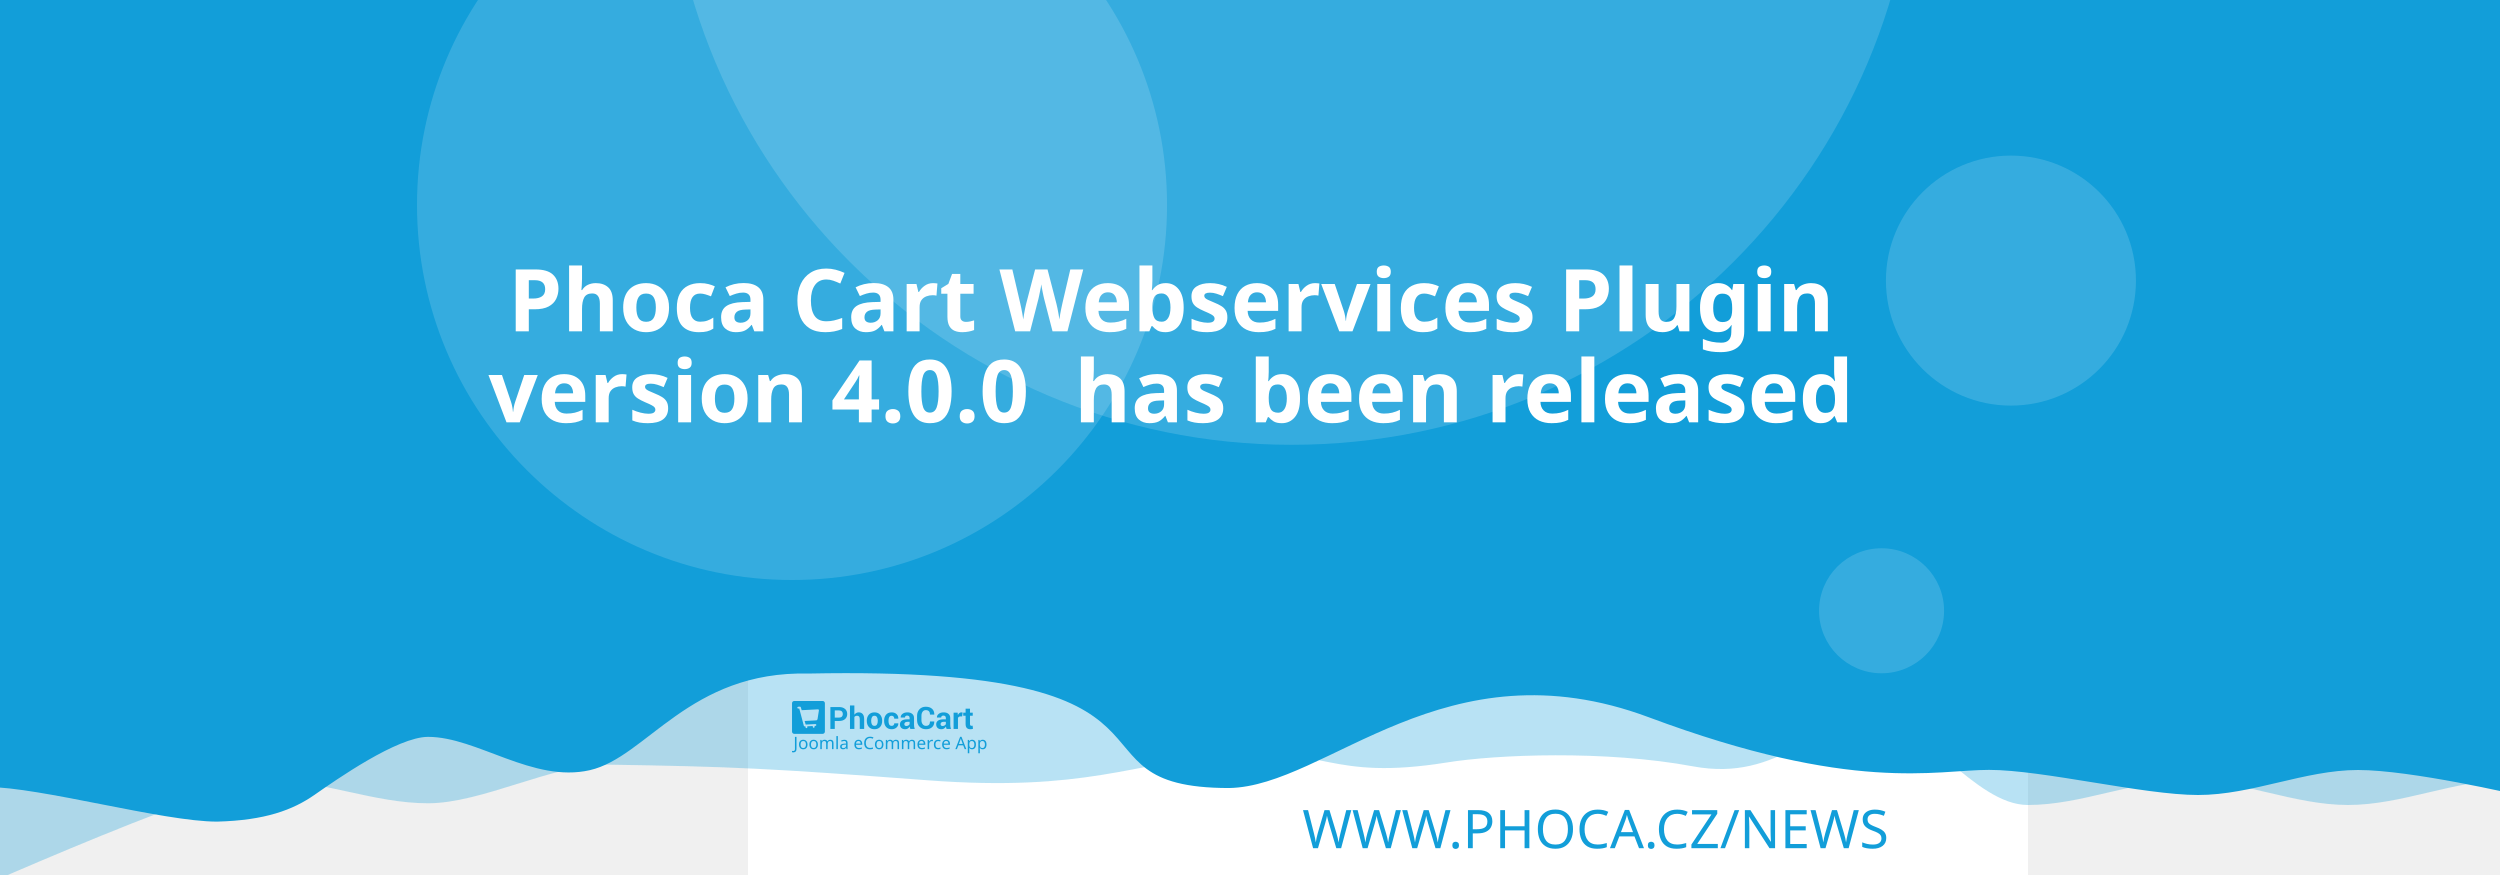
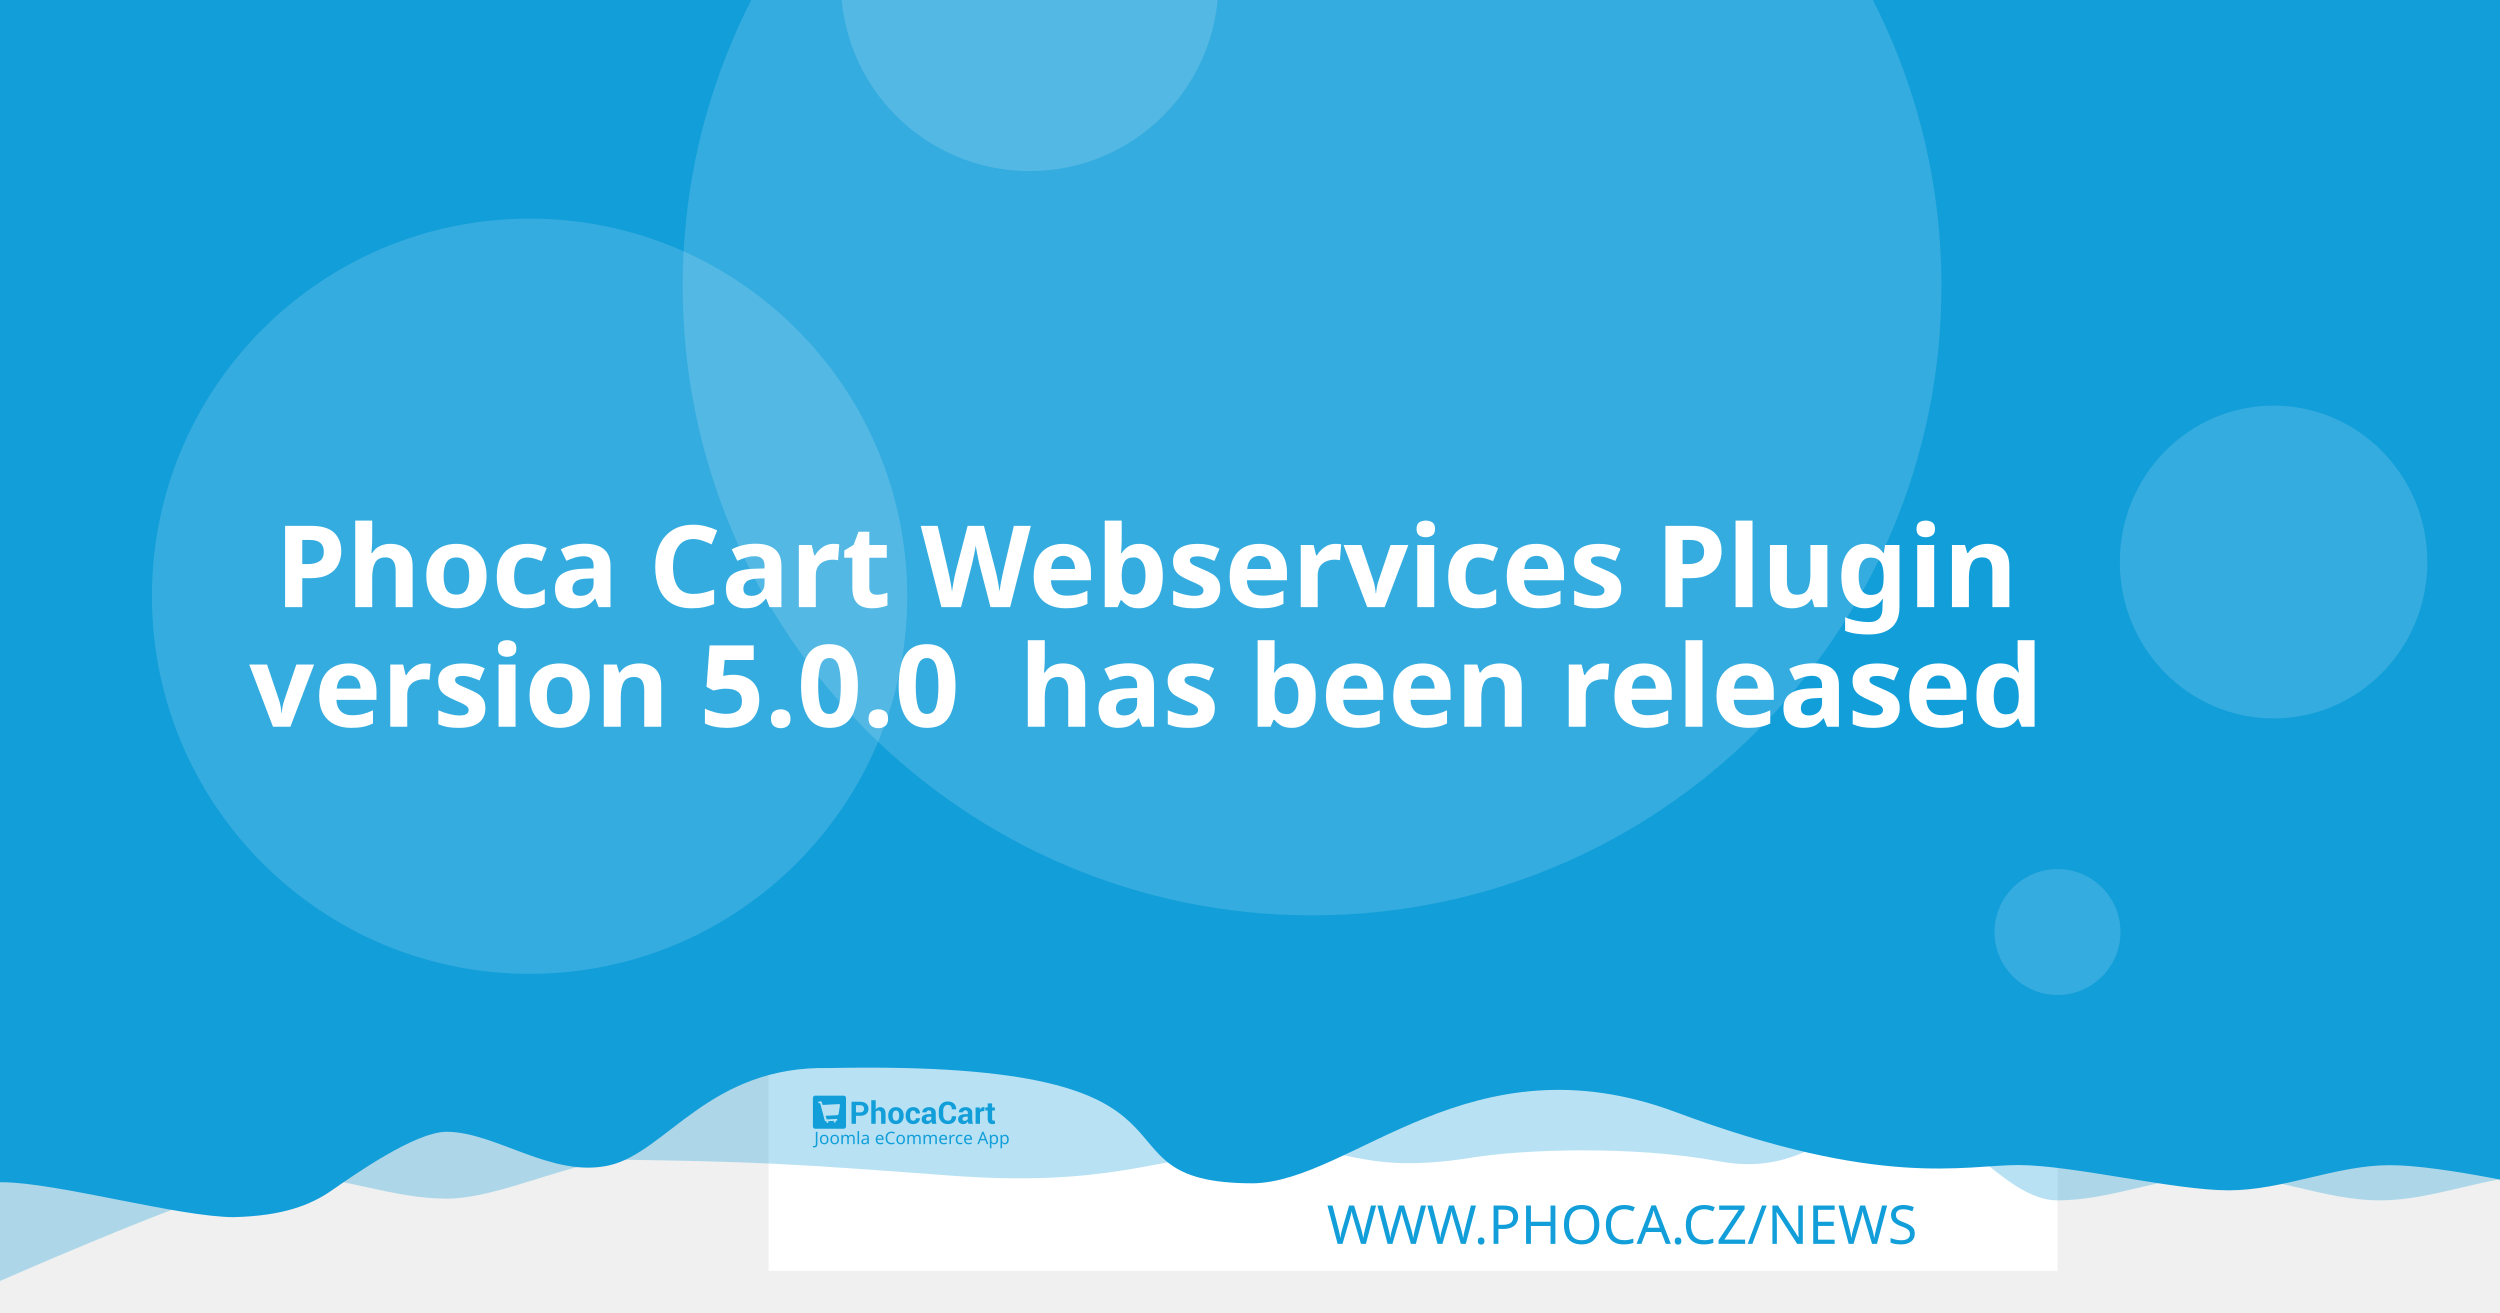
- <svg xmlns="http://www.w3.org/2000/svg" width="1000" height="350" viewBox="0 0 1000 350" version="1.1" id="svg5">
+ <svg xmlns="http://www.w3.org/2000/svg" width="1200" height="630" viewBox="0 0 1200 630" version="1.1" id="svg5">
  <defs id="defs2" />
  <g id="layer1">
-     <path d="m 10.656,-65.038 a 6.384,6.384 0 0 0 -6.384,6.384 v 81.087 a 6.384,6.384 0 0 0 6.384,6.384 h 81.083 a 6.384,6.384 0 0 0 6.384,-6.384 v -81.087 a 6.384,6.384 0 0 0 -6.384,-6.384 z m 16.084,16.188 c 0.591,-0.033 1.134,0.125 1.642,0.482 0.508,0.359 0.842,0.809 1.006,1.355 l 2.415,8.308 46.517,-2.44 c 0.829,-0.043 1.521,0.245 2.074,0.86 0.55,0.606 0.769,1.334 0.636,2.174 l -3.898,24.937 c -0.138,0.736 -0.57,1.497 -1.288,2.273 -0.719,0.787 -1.656,1.211 -2.797,1.272 l -32.861,1.721 3.038,10.253 27.775,-1.455 c 0.726,-0.04 1.351,0.178 1.887,0.648 0.523,0.483 0.803,1.086 0.844,1.812 0.038,0.726 -0.178,1.352 -0.648,1.887 -0.483,0.525 -1.086,0.806 -1.812,0.844 l -2.597,0.137 0.137,2.593 c 0.038,0.729 -0.178,1.356 -0.661,1.879 -0.472,0.535 -1.071,0.819 -1.8,0.856 -0.726,0.038 -1.353,-0.178 -1.879,-0.661 -0.535,-0.472 -0.814,-1.073 -0.852,-1.8 l -0.137,-2.593 -15.573,0.81 0.133,2.597 c 0.038,0.729 -0.176,1.356 -0.648,1.879 -0.483,0.535 -1.086,0.818 -1.812,0.856 -0.726,0.04 -1.352,-0.178 -1.887,-0.661 -0.525,-0.472 -0.806,-1.073 -0.844,-1.8 l -0.137,-2.597 -1.608,0.083 c -0.623,0.033 -1.193,-0.112 -1.721,-0.428 -0.515,-0.317 -0.883,-0.632 -1.11,-0.931 l -0.287,-0.507 -13.05,-49.343 -2.805,0.146 c -0.696,0.038 -1.312,-0.181 -1.858,-0.661 -0.545,-0.472 -0.835,-1.069 -0.873,-1.795 -0.038,-0.729 0.186,-1.353 0.682,-1.879 0.493,-0.535 1.083,-0.818 1.779,-0.856 z" style="fill:#ffffff;stroke-width:1;paint-order:stroke fill markers" id="path400" />
-     <rect style="opacity:1;fill:#ffffff;stroke-width:5;stroke-linejoin:round;paint-order:stroke fill markers" id="rect723" width="512" height="512" x="299.205" y="-162" />
-     <path id="rect4460" style="opacity:0.3;fill:#129ed9;fill-opacity:1;stroke-width:5;stroke-linejoin:round;paint-order:stroke fill markers" d="M 43.205,-158 H 1067.205 v 480 c 0,0 -42.667,-10 -64,-10 -21.333,0 -42.408,10 -64,10 -21.592,0 -42.667,-10 -64,-10 -21.333,0 -42.408,10 -64,10 -21.592,0 -41.887,-34.701 -63.221,-34.701 -21.333,0 -35.645,25.795 -70.761,19.246 -35.116,-6.549 -78.862,-4.741 -98.515,-1.547 -47.289,7.533 -49.247,-6.724 -87.369,-3.311 -38.122,3.413 -56.921,15.193 -120.307,10.429 -63.387,-4.764 -76.988,-5.458 -128.724,-6.272 -21.333,0 -49.51,15.47 -71.103,15.47 -21.592,0 -42.667,-9.314 -64,-9.314 -21.333,0 -142.622,54.974 -142.622,54.974 z" />
-     <path id="rect4460-5" style="fill:#129ed9;fill-opacity:1;stroke-width:5;stroke-linejoin:round;paint-order:stroke fill markers" d="M -16.795,-162 H 1007.205 v 480 c 0,0 -42.667,-10 -64,-10 -21.333,0 -42.408,10 -64,10 -21.592,0 -62.256,-10.048 -83.59,-10.048 -21.333,0 -54.449,9.448 -136.059,-21.03 -81.61,-30.478 -128.583,27.669 -167.971,28.291 -70.795,-0.042 -2.945,-49.095 -168.203,-45.791 -47.74,-1.123 -64.656,33.461 -87.469,38.651 -22.813,5.19 -45.091,-13.328 -64.676,-13.328 -12.358,0 -36.795,17.189 -45.417,23.186 -8.622,5.997 -19.64,10.226 -38.998,10.717 -21.592,0 -70.812,-13.859 -92.145,-13.859 -21.333,0 -11.473,3.211 -11.473,3.211 z" />
-     <circle style="opacity:0.15;fill:#ffffff;fill-opacity:1;stroke-width:5;stroke-linejoin:round;paint-order:stroke fill markers" id="path8376" cx="516.67" cy="-72.081" r="250" />
-     <text xml:space="preserve" style="font-style:normal;font-weight:normal;font-size:21.333px;line-height:1.25;font-family:sans-serif;fill:#129ed9;fill-opacity:1;stroke:none" x="783.247" y="339.277" id="text2910-3-7">
-       <tspan id="tspan2908-6-5" x="783.247" y="339.277" style="font-style:normal;font-variant:normal;font-weight:300;font-stretch:normal;font-size:21.333px;font-family:Montserrat;-inkscape-font-specification:'Montserrat Light';text-align:end;text-anchor:end;fill:#129ed9;fill-opacity:1">WWW.PHOCA.CZ/NEWS</tspan>
+     <path d="m 20.256,108.517 a 7.714,7.714 0 0 0 -7.714,7.714 v 97.981 a 7.714,7.714 0 0 0 7.714,7.714 h 97.976 a 7.714,7.714 0 0 0 7.714,-7.714 v -97.981 a 7.714,7.714 0 0 0 -7.714,-7.714 z m 19.435,19.56 c 0.714,-0.04 1.37,0.151 1.984,0.583 0.613,0.434 1.018,0.978 1.215,1.637 l 2.918,10.039 56.209,-2.948 c 1.002,-0.052 1.838,0.296 2.506,1.04 0.665,0.732 0.929,1.612 0.768,2.626 l -4.71,30.132 c -0.167,0.89 -0.688,1.809 -1.557,2.747 -0.869,0.95 -2.001,1.463 -3.38,1.537 l -39.707,2.079 3.671,12.389 33.562,-1.758 c 0.878,-0.049 1.633,0.215 2.28,0.783 0.632,0.583 0.971,1.312 1.019,2.19 0.046,0.878 -0.215,1.633 -0.783,2.28 -0.583,0.635 -1.312,0.974 -2.19,1.019 l -3.139,0.166 0.166,3.134 c 0.046,0.881 -0.215,1.638 -0.798,2.27 -0.571,0.647 -1.294,0.99 -2.174,1.034 -0.878,0.046 -1.635,-0.215 -2.27,-0.798 -0.647,-0.571 -0.984,-1.297 -1.03,-2.174 l -0.166,-3.134 -18.817,0.979 0.161,3.139 c 0.046,0.881 -0.212,1.638 -0.783,2.27 -0.583,0.647 -1.312,0.988 -2.19,1.034 -0.878,0.049 -1.633,-0.215 -2.28,-0.798 -0.635,-0.571 -0.974,-1.297 -1.019,-2.174 l -0.166,-3.139 -1.943,0.101 c -0.753,0.039 -1.441,-0.135 -2.079,-0.517 -0.623,-0.383 -1.068,-0.764 -1.341,-1.125 l -0.347,-0.613 -15.769,-59.624 -3.39,0.176 c -0.841,0.046 -1.586,-0.219 -2.245,-0.798 -0.659,-0.571 -1.009,-1.292 -1.055,-2.169 -0.046,-0.881 0.225,-1.635 0.824,-2.27 0.595,-0.647 1.308,-0.989 2.149,-1.034 z" style="fill:#ffffff;stroke-width:1.208;paint-order:stroke fill markers" id="path400" />
+     <rect style="opacity:1;fill:#ffffff;stroke-width:6.042;stroke-linejoin:round;paint-order:stroke fill markers" id="rect723" width="618.676" height="618.676" x="368.924" y="-8.647" />
+     <path id="rect4460" style="opacity:0.3;fill:#129ed9;fill-opacity:1;stroke-width:6.042;stroke-linejoin:round;paint-order:stroke fill markers" d="M 59.586,-3.814 H 1296.938 v 580.009 c 0,0 -51.556,-12.084 -77.334,-12.084 -25.778,0 -51.244,12.084 -77.335,12.084 -26.091,0 -51.556,-12.084 -77.334,-12.084 -25.778,0 -51.244,12.084 -77.335,12.084 -26.091,0 -50.615,-41.931 -76.393,-41.931 -25.778,0 -43.072,31.169 -85.504,23.256 -42.433,-7.913 -95.293,-5.729 -119.04,-1.869 -57.142,9.103 -59.508,-8.125 -105.573,-4.001 -46.065,4.124 -68.78,18.359 -145.373,12.602 -76.593,-5.757 -93.029,-6.595 -155.544,-7.578 -25.778,0 -59.826,18.693 -85.917,18.693 -26.091,0 -51.556,-11.254 -77.334,-11.254 -25.778,0 -172.338,66.428 -172.338,66.428 z" />
+     <path id="rect4460-5" style="fill:#129ed9;fill-opacity:1;stroke-width:6.042;stroke-linejoin:round;paint-order:stroke fill markers" d="M -12.915,-8.647 H 1224.437 v 580.009 c 0,0 -51.556,-12.084 -77.334,-12.084 -25.778,0 -51.243,12.084 -77.334,12.084 -26.091,0 -75.228,-12.142 -101.006,-12.142 -25.778,0 -65.794,11.416 -164.408,-25.412 -98.613,-36.828 -155.373,33.433 -202.968,34.185 -85.545,-0.05 -3.558,-59.324 -203.248,-55.331 -57.687,-1.357 -78.127,40.433 -105.693,46.704 -27.566,6.271 -54.486,-16.105 -78.151,-16.105 -14.933,0 -44.462,20.77 -54.88,28.017 -10.418,7.247 -23.732,12.357 -47.124,12.95 -26.091,0 -85.565,-16.747 -111.343,-16.747 -25.778,0 -13.863,3.88 -13.863,3.88 z" />
+     <circle style="opacity:0.15;fill:#ffffff;fill-opacity:1;stroke-width:6.042;stroke-linejoin:round;paint-order:stroke fill markers" id="path8376" cx="629.794" cy="137.279" r="302.088" />
+     <text xml:space="preserve" style="font-style:normal;font-weight:normal;font-size:25.778px;line-height:1.25;font-family:sans-serif;fill:#129ed9;fill-opacity:1;stroke:none;stroke-width:1.208" x="953.817" y="597.071" id="text2910-3-7">
+       <tspan id="tspan2908-6-5" x="953.817" y="597.071" style="font-style:normal;font-variant:normal;font-weight:300;font-stretch:normal;font-size:25.778px;font-family:Montserrat;-inkscape-font-specification:'Montserrat Light';text-align:end;text-anchor:end;fill:#129ed9;fill-opacity:1;stroke-width:1.208">WWW.PHOCA.CZ/NEWS</tspan>
    </text>
-     <text xml:space="preserve" style="font-style:normal;font-variant:normal;font-weight:600;font-stretch:normal;font-size:34.667px;line-height:1.05;font-family:Rubik;-inkscape-font-specification:'Rubik Semi-Bold';fill:#ffffff;fill-opacity:1;stroke:none" x="500" y="96.133" id="text11252">
-       <tspan x="500" y="96.133" id="tspan403" style="text-align:center;text-anchor:middle" />
-       <tspan x="500" y="132.533" style="font-size:34.667px;text-align:center;text-anchor:middle" id="tspan444">Phoca Cart Webservices Plugin</tspan>
-       <tspan x="500" y="168.933" id="tspan2906" style="font-size:34.667px;text-align:center;text-anchor:middle">version 4.0.0
+     <text xml:space="preserve" style="font-style:normal;font-variant:normal;font-weight:600;font-stretch:normal;font-size:54.666px;line-height:1.05;font-family:Rubik;-inkscape-font-specification:'Rubik Semi-Bold';fill:#ffffff;fill-opacity:1;stroke:none;stroke-width:1.577" x="600" y="234.034" id="text11252">
+       <tspan x="600" y="234.034" id="tspan403" style="text-align:center;text-anchor:middle;stroke-width:1.577" />
+       <tspan x="600" y="291.433" style="font-size:54.666px;text-align:center;text-anchor:middle;stroke-width:1.577" id="tspan444">Phoca Cart Webservices Plugin</tspan>
+       <tspan x="600" y="348.833" id="tspan2906" style="font-size:54.666px;text-align:center;text-anchor:middle;stroke-width:1.577">version 5.0.0
 has been released</tspan>
-       <tspan x="500" y="205.333" id="tspan1994" style="font-size:34.667px" />
+       <tspan x="600" y="406.232" id="tspan1994" style="font-size:54.666px;stroke-width:1.577" />
    </text>
-     <circle style="opacity:0.15;fill:#ffffff;fill-opacity:1;stroke-width:5;stroke-linejoin:round;paint-order:stroke fill markers" id="path8376-9" cx="316.809" cy="82" r="150" />
-     <circle style="opacity:0.15;fill:#ffffff;fill-opacity:1;stroke-width:5;stroke-linejoin:round;paint-order:stroke fill markers" id="path8376-6" cx="402.909" cy="-161.883" r="75" />
-     <circle style="opacity:0.15;fill:#ffffff;fill-opacity:1;stroke-width:5;stroke-linejoin:round;paint-order:stroke fill markers" id="path8376-6-2" cx="804.374" cy="112.238" r="50" />
-     <g id="g8950" transform="matrix(0.298069,0,0,0.298069,406.5401,173.2596)" style="fill:#129ed9;fill-opacity:1;stroke-width:3.355">
+     <circle style="opacity:0.15;fill:#ffffff;fill-opacity:1;stroke-width:6.042;stroke-linejoin:round;paint-order:stroke fill markers" id="path8376-9" cx="254.196" cy="286.191" r="181.253" />
+     <circle style="opacity:0.15;fill:#ffffff;fill-opacity:1;stroke-width:6.042;stroke-linejoin:round;paint-order:stroke fill markers" id="path8376-6" cx="494.235" cy="-8.506" r="90.626" />
+     <ellipse style="opacity:0.15;fill:#ffffff;fill-opacity:1;stroke-width:7.442;stroke-linejoin:round;paint-order:stroke fill markers" id="path8376-6-2" cx="1091.315" cy="269.776" rx="73.793" ry="75.059" />
+     <g id="g8950" transform="matrix(0.360172,0,0,0.360172,498.6223,396.4642)" style="fill:#129ed9;fill-opacity:1;stroke-width:3.355">
      <g id="g895" transform="translate(-301.0409,359.4151)" style="fill:#129ed9;fill-opacity:1;stroke-width:3.355">
        <g transform="matrix(1.3333,0,0,-1.3333,-75.59,850.15)" fill="#ffffff" image-rendering="optimizeQuality" id="g280" style="clip-rule:evenodd;fill:#129ed9;fill-opacity:1;stroke-width:8.934;shape-rendering:geometricPrecision">
          <path d="m 99.728,617.49 v -7.994 h -4.423 v 22.031 h 8.784 c 2.532,0 4.527,-0.646 5.979,-1.937 1.452,-1.291 2.181,-2.99 2.181,-5.097 0,-2.107 -0.729,-3.801 -2.181,-5.082 -1.452,-1.281 -3.446,-1.921 -5.979,-1.921 z m 0,3.408 h 4.361 c 1.23,0 2.165,0.336 2.801,1.002 0.635,0.671 0.951,1.523 0.951,2.561 0,1.059 -0.315,1.932 -0.946,2.623 -0.63,0.687 -1.566,1.033 -2.806,1.033 H 99.728 Z" id="path262" style="fill:#129ed9;fill-opacity:1;stroke-width:3.355" />
          <path d="m 119.45,623.79 c 0.517,0.749 1.147,1.327 1.891,1.746 0.749,0.418 1.576,0.63 2.485,0.63 1.705,0 3.043,-0.568 4.02,-1.704 0.971,-1.131 1.457,-2.887 1.457,-5.252 v -9.714 h -4.418 v 9.76 c 0,1.276 -0.227,2.174 -0.677,2.706 -0.445,0.532 -1.116,0.795 -2.005,0.795 -0.605,0 -1.137,-0.108 -1.602,-0.325 -0.465,-0.217 -0.847,-0.522 -1.152,-0.919 v -12.017 h -4.418 v 23.611 h 4.418 z" id="path264" style="fill:#129ed9;fill-opacity:1;stroke-width:3.355" />
          <path d="m 131.96,617.83 c 0,2.438 0.682,4.436 2.046,5.996 1.359,1.554 3.25,2.334 5.663,2.334 2.418,0 4.315,-0.774 5.689,-2.329 1.375,-1.549 2.062,-3.553 2.062,-6.001 v -0.32 c 0,-2.458 -0.687,-4.462 -2.051,-6.011 -1.369,-1.544 -3.261,-2.319 -5.674,-2.319 -2.418,0 -4.315,0.775 -5.684,2.319 -1.364,1.549 -2.051,3.553 -2.051,6.011 z m 4.408,-0.31 c 0,-1.487 0.264,-2.68 0.785,-3.584 0.527,-0.899 1.375,-1.348 2.542,-1.348 1.142,0 1.979,0.454 2.506,1.358 0.532,0.904 0.796,2.097 0.796,3.574 v 0.315 c 0,1.446 -0.269,2.629 -0.801,3.542 -0.537,0.914 -1.38,1.374 -2.527,1.374 -1.142,0 -1.979,-0.46 -2.506,-1.379 -0.532,-0.919 -0.796,-2.102 -0.796,-3.537 z" id="path266" style="fill:#129ed9;fill-opacity:1;stroke-width:3.355" />
          <path d="m 157.01,612.59 c 0.79,0 1.421,0.227 1.891,0.682 0.475,0.454 0.713,1.064 0.713,1.828 h 4.015 l 0.041,-0.093 c 0.041,-1.653 -0.579,-3.037 -1.871,-4.152 -1.287,-1.116 -2.883,-1.673 -4.79,-1.673 -2.439,0 -4.325,0.769 -5.648,2.314 -1.318,1.544 -1.979,3.522 -1.979,5.944 v 0.449 c 0,2.412 0.656,4.395 1.974,5.944 1.317,1.554 3.198,2.329 5.638,2.329 2.02,0 3.648,-0.573 4.883,-1.725 1.235,-1.151 1.835,-2.664 1.793,-4.539 l -0.031,-0.088 h -4.026 c 0,0.842 -0.233,1.544 -0.698,2.107 -0.46,0.558 -1.101,0.837 -1.922,0.837 -1.168,0 -1.995,-0.454 -2.475,-1.358 -0.476,-0.904 -0.718,-2.071 -0.718,-3.496 v -0.454 c 0,-1.456 0.243,-2.628 0.718,-3.522 0.48,-0.888 1.312,-1.332 2.491,-1.332" id="path268" style="fill:#129ed9;fill-opacity:1;stroke-width:3.355" />
          <path d="m 175.8,609.49 c -0.165,0.372 -0.305,0.764 -0.419,1.183 -0.119,0.413 -0.202,0.837 -0.248,1.27 -0.455,-0.8 -1.054,-1.456 -1.798,-1.978 -0.739,-0.521 -1.628,-0.785 -2.656,-0.785 -1.715,0 -3.038,0.439 -3.963,1.322 -0.93,0.883 -1.395,2.086 -1.395,3.604 0,1.606 0.62,2.845 1.855,3.729 1.235,0.883 3.038,1.322 5.41,1.322 h 2.47 v 1.301 c 0,0.785 -0.207,1.394 -0.62,1.828 -0.413,0.434 -1.023,0.651 -1.834,0.651 -0.713,0 -1.266,-0.175 -1.653,-0.522 -0.393,-0.346 -0.584,-0.826 -0.584,-1.446 l -4.268,0.016 -0.016,0.093 c -0.072,1.379 0.527,2.572 1.798,3.579 1.271,1.002 2.946,1.503 5.013,1.503 1.958,0 3.545,-0.496 4.769,-1.492 1.22,-0.992 1.829,-2.406 1.829,-4.24 v -6.76 c 0,-0.769 0.062,-1.492 0.176,-2.164 0.119,-0.676 0.299,-1.348 0.553,-2.014 z m -4.046,2.943 c 0.78,0 1.468,0.191 2.077,0.574 0.605,0.382 1.013,0.826 1.225,1.332 v 2.308 h -2.47 c -0.935,0 -1.648,-0.232 -2.134,-0.702 -0.481,-0.47 -0.724,-1.033 -0.724,-1.699 0,-0.542 0.181,-0.981 0.542,-1.312 0.367,-0.336 0.858,-0.501 1.483,-0.501" id="path270" style="fill:#129ed9;fill-opacity:1;stroke-width:3.355" />
          <path d="m 199.84,617.01 0.031,-0.088 c 0.041,-2.37 -0.682,-4.25 -2.17,-5.645 -1.488,-1.394 -3.555,-2.091 -6.201,-2.091 -2.656,0 -4.811,0.852 -6.464,2.556 -1.653,1.704 -2.486,3.894 -2.486,6.579 v 4.369 c 0,2.67 0.812,4.86 2.424,6.574 1.617,1.715 3.715,2.572 6.299,2.572 2.723,0 4.852,-0.697 6.386,-2.097 1.535,-1.399 2.284,-3.305 2.243,-5.717 l -0.031,-0.088 h -4.299 c 0,1.451 -0.346,2.561 -1.044,3.336 -0.698,0.769 -1.783,1.157 -3.255,1.157 -1.323,0 -2.372,-0.537 -3.147,-1.606 -0.78,-1.074 -1.168,-2.438 -1.168,-4.1 v -4.39 c 0,-1.683 0.408,-3.057 1.225,-4.131 0.822,-1.069 1.922,-1.606 3.317,-1.606 1.38,0 2.403,0.372 3.064,1.11 0.661,0.744 0.992,1.844 0.992,3.305 z" id="path272" style="fill:#129ed9;fill-opacity:1;stroke-width:3.355" />
          <path d="m 212.27,609.49 c -0.165,0.372 -0.305,0.764 -0.419,1.183 -0.119,0.413 -0.202,0.837 -0.248,1.27 -0.455,-0.8 -1.054,-1.456 -1.798,-1.978 -0.739,-0.521 -1.628,-0.785 -2.656,-0.785 -1.716,0 -3.038,0.439 -3.963,1.322 -0.93,0.883 -1.395,2.086 -1.395,3.604 0,1.606 0.62,2.845 1.855,3.729 1.235,0.883 3.039,1.322 5.41,1.322 h 2.47 v 1.301 c 0,0.785 -0.207,1.394 -0.62,1.828 -0.413,0.434 -1.023,0.651 -1.834,0.651 -0.713,0 -1.266,-0.175 -1.654,-0.522 -0.393,-0.346 -0.584,-0.826 -0.584,-1.446 l -4.268,0.016 -0.016,0.093 c -0.072,1.379 0.527,2.572 1.798,3.579 1.271,1.002 2.945,1.503 5.013,1.503 1.958,0 3.545,-0.496 4.769,-1.492 1.22,-0.992 1.829,-2.406 1.829,-4.24 v -6.76 c 0,-0.769 0.062,-1.492 0.176,-2.164 0.119,-0.676 0.3,-1.348 0.553,-2.014 z m -4.046,2.943 c 0.78,0 1.468,0.191 2.077,0.574 0.605,0.382 1.013,0.826 1.224,1.332 v 2.308 h -2.47 c -0.935,0 -1.649,-0.232 -2.134,-0.702 -0.481,-0.47 -0.723,-1.033 -0.723,-1.699 0,-0.542 0.181,-0.981 0.542,-1.312 0.367,-0.336 0.858,-0.501 1.483,-0.501" id="path274" style="fill:#129ed9;fill-opacity:1;stroke-width:3.355" />
          <path d="m 227.92,622.06 -1.617,0.046 c -0.656,0 -1.199,-0.134 -1.623,-0.408 -0.423,-0.274 -0.744,-0.656 -0.966,-1.152 v -11.052 h -4.408 v 16.36 h 4.103 l 0.196,-2.422 c 0.382,0.857 0.883,1.528 1.494,2.009 0.61,0.48 1.312,0.723 2.108,0.723 0.223,0 0.429,-0.015 0.615,-0.052 0.186,-0.036 0.377,-0.077 0.568,-0.129 z" id="path276" style="fill:#129ed9;fill-opacity:1;stroke-width:3.355" />
          <path d="m 235.83,629.86 v -4.007 h 2.754 v -3.099 H 235.83 v -8.33 c 0,-0.635 0.129,-1.09 0.393,-1.363 0.263,-0.274 0.615,-0.408 1.059,-0.408 0.232,0 0.434,0.01 0.599,0.036 0.166,0.026 0.362,0.072 0.579,0.129 l 0.383,-3.181 c -0.445,-0.155 -0.878,-0.268 -1.302,-0.341 -0.424,-0.078 -0.884,-0.114 -1.38,-0.114 -1.524,0 -2.697,0.418 -3.519,1.255 -0.822,0.837 -1.235,2.159 -1.235,3.977 v 8.34 h -2.392 v 3.099 h 2.392 v 4.007 z" id="path278" style="fill:#129ed9;fill-opacity:1;stroke-width:3.355" />
        </g>
        <g fill="#ffffff" fill-rule="evenodd" image-rendering="optimizeQuality" stroke-width="1.934" aria-label="Joomla eCommerce App" id="g318" style="clip-rule:evenodd;fill:#129ed9;fill-opacity:1;shape-rendering:geometricPrecision">
          <path d="M 1.704,69 Q 1.151,69 0.736,68.908 0.321,68.839 -0.002,68.7 v -1.752 q 0.369,0.092 0.784,0.161 0.415,0.069 0.876,0.069 0.576,0 1.083,-0.231 0.53,-0.231 0.853,-0.807 0.323,-0.576 0.323,-1.614 v -16.368 h 2.075 v 16.206 q 0,2.374 -1.176,3.504 -1.176,1.13 -3.112,1.13 z" id="path282" style="fill:#129ed9;fill-opacity:1;stroke-width:1.934" />
          <path d="m 20.792,58.419 q 0,3.066 -1.568,4.749 -1.545,1.683 -4.196,1.683 -1.637,0 -2.928,-0.738 -1.268,-0.761 -2.006,-2.19 -0.738,-1.452 -0.738,-3.504 0,-3.066 1.545,-4.726 1.545,-1.66 4.196,-1.66 1.683,0 2.951,0.761 1.291,0.738 2.006,2.167 0.738,1.406 0.738,3.458 z m -9.336,0 q 0,2.19 0.853,3.481 0.876,1.268 2.766,1.268 1.867,0 2.743,-1.268 0.876,-1.291 0.876,-3.481 0,-2.19 -0.876,-3.435 -0.876,-1.245 -2.766,-1.245 -1.89,0 -2.743,1.245 -0.853,1.245 -0.853,3.435 z" id="path284" style="fill:#129ed9;fill-opacity:1;stroke-width:1.934" />
          <path d="m 34.739,58.419 q 0,3.066 -1.568,4.749 -1.545,1.683 -4.196,1.683 -1.637,0 -2.928,-0.738 -1.268,-0.761 -2.006,-2.19 -0.738,-1.452 -0.738,-3.504 0,-3.066 1.545,-4.726 1.545,-1.66 4.196,-1.66 1.683,0 2.951,0.761 1.291,0.738 2.006,2.167 0.738,1.406 0.738,3.458 z m -9.336,0 q 0,2.19 0.853,3.481 0.876,1.268 2.766,1.268 1.867,0 2.743,-1.268 0.876,-1.291 0.876,-3.481 0,-2.19 -0.876,-3.435 -0.876,-1.245 -2.766,-1.245 -1.89,0 -2.743,1.245 -0.853,1.245 -0.853,3.435 z" id="path286" style="fill:#129ed9;fill-opacity:1;stroke-width:1.934" />
          <path d="m 51.499,52.033 q 2.098,0 3.135,1.083 1.037,1.06 1.037,3.458 V 64.62 H 53.666 v -7.953 q 0,-2.928 -2.513,-2.928 -1.798,0 -2.582,1.037 -0.761,1.037 -0.761,3.02 V 64.62 h -2.006 v -7.953 q 0,-2.928 -2.536,-2.928 -1.867,0 -2.582,1.153 -0.715,1.153 -0.715,3.32 v 6.409 h -2.029 v -12.356 h 1.637 l 0.3,1.683 h 0.115 q 0.576,-0.968 1.545,-1.429 0.991,-0.484 2.098,-0.484 2.905,0 3.781,2.075 h 0.115 q 0.622,-1.06 1.683,-1.568 1.083,-0.507 2.282,-0.507 z" id="path288" style="fill:#129ed9;fill-opacity:1;stroke-width:1.934" />
          <path d="M 61.527,64.62 H 59.498 V 47.1 h 2.029 z" id="path290" style="fill:#129ed9;fill-opacity:1;stroke-width:1.934" />
          <path d="m 70.126,52.056 q 2.259,0 3.343,0.991 1.083,0.991 1.083,3.158 v 8.414 h -1.475 l -0.392,-1.752 h -0.092 q -0.807,1.014 -1.706,1.498 -0.876,0.484 -2.444,0.484 -1.683,0 -2.789,-0.876 -1.107,-0.899 -1.107,-2.789 0,-1.844 1.452,-2.836 1.452,-1.014 4.472,-1.107 l 2.098,-0.069 v -0.738 q 0,-1.545 -0.669,-2.144 -0.669,-0.599 -1.89,-0.599 -0.968,0 -1.844,0.3 -0.876,0.277 -1.637,0.645 l -0.622,-1.522 q 0.807,-0.438 1.913,-0.738 1.107,-0.323 2.305,-0.323 z m 0.599,6.593 q -2.305,0.092 -3.204,0.738 -0.876,0.645 -0.876,1.821 0,1.037 0.622,1.522 0.645,0.484 1.637,0.484 1.568,0 2.605,-0.853 1.037,-0.876 1.037,-2.674 v -1.107 z" id="path292" style="fill:#129ed9;fill-opacity:1;stroke-width:1.934" />
          <path d="m 89.144,52.033 q 1.591,0 2.72,0.692 1.153,0.692 1.752,1.96 0.622,1.245 0.622,2.928 v 1.222 h -8.46 q 0.046,2.098 1.06,3.204 1.037,1.083 2.882,1.083 1.176,0 2.075,-0.207 0.922,-0.231 1.89,-0.645 v 1.775 q -0.945,0.415 -1.867,0.599 -0.922,0.207 -2.19,0.207 -1.752,0 -3.112,-0.715 -1.337,-0.715 -2.098,-2.121 -0.738,-1.429 -0.738,-3.481 0,-2.029 0.669,-3.481 0.692,-1.452 1.913,-2.236 1.245,-0.784 2.882,-0.784 z m -0.023,1.66 q -1.452,0 -2.305,0.945 -0.83,0.922 -0.991,2.582 h 6.293 q -0.023,-1.568 -0.738,-2.536 -0.715,-0.991 -2.259,-0.991 z" id="path294" style="fill:#129ed9;fill-opacity:1;stroke-width:1.934" />
          <path d="m 104.71,49.751 q -2.651,0 -4.173,1.775 -1.522,1.775 -1.522,4.864 0,3.066 1.406,4.864 1.429,1.775 4.265,1.775 1.083,0 2.052,-0.184 0.968,-0.184 1.89,-0.461 v 1.798 q -0.922,0.346 -1.913,0.507 -0.968,0.161 -2.328,0.161 -2.513,0 -4.196,-1.037 -1.683,-1.037 -2.536,-2.951 -0.83,-1.913 -0.83,-4.495 0,-2.49 0.899,-4.38 0.922,-1.913 2.697,-2.974 1.775,-1.083 4.311,-1.083 2.605,0 4.541,0.968 l -0.83,1.752 q -0.761,-0.346 -1.706,-0.622 -0.922,-0.277 -2.029,-0.277 z" id="path296" style="fill:#129ed9;fill-opacity:1;stroke-width:1.934" />
          <path d="m 122.69,58.419 q 0,3.066 -1.568,4.749 -1.545,1.683 -4.196,1.683 -1.637,0 -2.928,-0.738 -1.268,-0.761 -2.006,-2.19 -0.738,-1.452 -0.738,-3.504 0,-3.066 1.545,-4.726 1.545,-1.66 4.196,-1.66 1.683,0 2.951,0.761 1.291,0.738 2.006,2.167 0.738,1.406 0.738,3.458 z m -9.336,0 q 0,2.19 0.853,3.481 0.876,1.268 2.766,1.268 1.867,0 2.743,-1.268 0.876,-1.291 0.876,-3.481 0,-2.19 -0.876,-3.435 -0.876,-1.245 -2.766,-1.245 -1.89,0 -2.743,1.245 -0.853,1.245 -0.853,3.435 z" id="path298" style="fill:#129ed9;fill-opacity:1;stroke-width:1.934" />
          <path d="m 139.45,52.033 q 2.098,0 3.135,1.083 1.037,1.06 1.037,3.458 V 64.62 h -2.006 v -7.953 q 0,-2.928 -2.513,-2.928 -1.798,0 -2.582,1.037 -0.761,1.037 -0.761,3.02 V 64.62 h -2.006 v -7.953 q 0,-2.928 -2.536,-2.928 -1.867,0 -2.582,1.153 -0.715,1.153 -0.715,3.32 v 6.409 h -2.029 v -12.356 h 1.637 l 0.3,1.683 h 0.115 q 0.576,-0.968 1.545,-1.429 0.991,-0.484 2.098,-0.484 2.905,0 3.781,2.075 h 0.115 q 0.622,-1.06 1.683,-1.568 1.083,-0.507 2.282,-0.507 z" id="path300" style="fill:#129ed9;fill-opacity:1;stroke-width:1.934" />
          <path d="m 161,52.033 q 2.098,0 3.135,1.083 1.037,1.06 1.037,3.458 V 64.62 h -2.006 v -7.953 q 0,-2.928 -2.513,-2.928 -1.798,0 -2.582,1.037 -0.761,1.037 -0.761,3.02 V 64.62 h -2.006 v -7.953 q 0,-2.928 -2.536,-2.928 -1.867,0 -2.582,1.153 -0.715,1.153 -0.715,3.32 v 6.409 h -2.029 v -12.356 h 1.637 l 0.3,1.683 h 0.115 q 0.576,-0.968 1.545,-1.429 0.991,-0.484 2.098,-0.484 2.905,0 3.781,2.075 h 0.115 q 0.622,-1.06 1.683,-1.568 1.083,-0.507 2.282,-0.507 z" id="path302" style="fill:#129ed9;fill-opacity:1;stroke-width:1.934" />
          <path d="m 173.77,52.033 q 1.591,0 2.72,0.692 1.153,0.692 1.752,1.96 0.622,1.245 0.622,2.928 v 1.222 h -8.46 q 0.046,2.098 1.06,3.204 1.037,1.083 2.882,1.083 1.176,0 2.075,-0.207 0.922,-0.231 1.89,-0.645 v 1.775 q -0.945,0.415 -1.867,0.599 -0.922,0.207 -2.19,0.207 -1.752,0 -3.112,-0.715 -1.337,-0.715 -2.098,-2.121 -0.738,-1.429 -0.738,-3.481 0,-2.029 0.669,-3.481 0.692,-1.452 1.913,-2.236 1.245,-0.784 2.882,-0.784 z m -0.023,1.66 q -1.452,0 -2.305,0.945 -0.83,0.922 -0.991,2.582 h 6.293 q -0.023,-1.568 -0.738,-2.536 -0.715,-0.991 -2.259,-0.991 z" id="path304" style="fill:#129ed9;fill-opacity:1;stroke-width:1.934" />
          <path d="m 187.76,52.033 q 0.346,0 0.738,0.046 0.415,0.023 0.715,0.092 l -0.254,1.867 q -0.3,-0.069 -0.669,-0.115 -0.346,-0.046 -0.669,-0.046 -0.945,0 -1.775,0.53 -0.83,0.507 -1.337,1.452 -0.484,0.922 -0.484,2.167 v 6.593 h -2.029 v -12.356 h 1.66 l 0.231,2.259 h 0.092 q 0.599,-1.014 1.545,-1.752 0.945,-0.738 2.236,-0.738 z" id="path306" style="fill:#129ed9;fill-opacity:1;stroke-width:1.934" />
          <path d="m 196.02,64.851 q -1.637,0 -2.928,-0.669 -1.268,-0.669 -2.006,-2.075 -0.715,-1.406 -0.715,-3.596 0,-2.282 0.761,-3.712 0.761,-1.429 2.052,-2.098 1.314,-0.669 2.974,-0.669 0.945,0 1.821,0.207 0.876,0.184 1.429,0.461 l -0.622,1.683 q -0.553,-0.207 -1.291,-0.392 -0.738,-0.184 -1.383,-0.184 -3.642,0 -3.642,4.68 0,2.236 0.876,3.435 0.899,1.176 2.651,1.176 1.014,0 1.775,-0.207 0.784,-0.207 1.429,-0.507 v 1.798 q -0.622,0.323 -1.383,0.484 -0.738,0.184 -1.798,0.184 z" id="path308" style="fill:#129ed9;fill-opacity:1;stroke-width:1.934" />
          <path d="m 206.9,52.033 q 1.591,0 2.72,0.692 1.153,0.692 1.752,1.96 0.622,1.245 0.622,2.928 v 1.222 h -8.46 q 0.046,2.098 1.06,3.204 1.037,1.083 2.882,1.083 1.176,0 2.075,-0.207 0.922,-0.231 1.89,-0.645 v 1.775 q -0.945,0.415 -1.867,0.599 -0.922,0.207 -2.19,0.207 -1.752,0 -3.112,-0.715 -1.337,-0.715 -2.098,-2.121 -0.738,-1.429 -0.738,-3.481 0,-2.029 0.669,-3.481 0.692,-1.452 1.913,-2.236 1.245,-0.784 2.882,-0.784 z m -0.023,1.66 q -1.452,0 -2.305,0.945 -0.83,0.922 -0.991,2.582 h 6.293 q -0.023,-1.568 -0.738,-2.536 -0.715,-0.991 -2.259,-0.991 z" id="path310" style="fill:#129ed9;fill-opacity:1;stroke-width:1.934" />
          <path d="m 231.73,64.62 -1.983,-5.095 h -6.524 l -1.96,5.095 h -2.098 l 6.432,-16.529 h 1.867 l 6.409,16.529 z m -4.449,-11.918 q -0.069,-0.184 -0.231,-0.669 -0.161,-0.484 -0.323,-0.991 -0.138,-0.53 -0.231,-0.807 -0.161,0.715 -0.369,1.406 -0.207,0.669 -0.346,1.06 l -1.867,4.979 h 5.21 z" id="path312" style="fill:#129ed9;fill-opacity:1;stroke-width:1.934" />
          <path d="m 241.73,52.033 q 2.282,0 3.665,1.591 1.406,1.591 1.406,4.795 0,3.158 -1.406,4.795 -1.383,1.637 -3.688,1.637 -1.429,0 -2.374,-0.53 -0.922,-0.553 -1.452,-1.268 h -0.138 q 0.046,0.392 0.092,0.991 0.046,0.599 0.046,1.037 v 5.072 h -2.029 v -17.889 h 1.66 l 0.277,1.683 h 0.092 q 0.553,-0.807 1.452,-1.36 0.899,-0.553 2.397,-0.553 z m -0.369,1.706 q -1.89,0 -2.674,1.06 -0.761,1.06 -0.807,3.227 v 0.392 q 0,2.282 0.738,3.527 0.761,1.222 2.789,1.222 1.13,0 1.844,-0.622 0.738,-0.622 1.083,-1.683 0.369,-1.083 0.369,-2.467 0,-2.121 -0.83,-3.389 -0.807,-1.268 -2.513,-1.268 z" id="path314" style="fill:#129ed9;fill-opacity:1;stroke-width:1.934" />
          <path d="m 255.91,52.033 q 2.282,0 3.665,1.591 1.406,1.591 1.406,4.795 0,3.158 -1.406,4.795 -1.383,1.637 -3.688,1.637 -1.429,0 -2.374,-0.53 -0.922,-0.553 -1.452,-1.268 h -0.138 q 0.046,0.392 0.092,0.991 0.046,0.599 0.046,1.037 v 5.072 h -2.029 v -17.889 h 1.66 l 0.277,1.683 h 0.092 q 0.553,-0.807 1.452,-1.36 0.899,-0.553 2.397,-0.553 z m -0.369,1.706 q -1.89,0 -2.674,1.06 -0.761,1.06 -0.807,3.227 v 0.392 q 0,2.282 0.738,3.527 0.761,1.222 2.789,1.222 1.13,0 1.844,-0.622 0.738,-0.622 1.083,-1.683 0.369,-1.083 0.369,-2.467 0,-2.121 -0.83,-3.389 -0.807,-1.268 -2.513,-1.268 z" id="path316" style="fill:#129ed9;fill-opacity:1;stroke-width:1.934" />
        </g>
        <path d="M 3,0 A 3,3 0 0 0 0,3 v 38.107 a 3,3 0 0 0 3,3 h 38.105 a 3,3 0 0 0 3,-3 V 3 a 3,3 0 0 0 -3,-3 z m 7.559,7.607 c 0.278,-0.015 0.533,0.059 0.771,0.227 0.239,0.169 0.396,0.38 0.473,0.637 l 1.135,3.904 21.861,-1.147 c 0.39,-0.02 0.715,0.115 0.975,0.404 0.259,0.285 0.361,0.627 0.299,1.022 l -1.832,11.719 c -0.065,0.346 -0.268,0.703 -0.605,1.068 -0.338,0.37 -0.778,0.569 -1.315,0.598 l -15.443,0.809 1.428,4.818 13.053,-0.684 c 0.341,-0.019 0.635,0.084 0.887,0.305 0.246,0.227 0.378,0.51 0.396,0.852 0.018,0.341 -0.084,0.635 -0.305,0.887 -0.227,0.247 -0.51,0.379 -0.852,0.396 l -1.221,0.064 0.064,1.219 c 0.018,0.343 -0.084,0.637 -0.311,0.883 -0.222,0.252 -0.503,0.385 -0.846,0.402 -0.341,0.018 -0.636,-0.084 -0.883,-0.311 -0.252,-0.222 -0.383,-0.504 -0.4,-0.846 l -0.064,-1.219 -7.318,0.381 0.062,1.221 c 0.018,0.343 -0.083,0.637 -0.305,0.883 -0.227,0.252 -0.51,0.384 -0.852,0.402 -0.341,0.019 -0.635,-0.084 -0.887,-0.311 -0.247,-0.222 -0.379,-0.504 -0.396,-0.846 l -0.064,-1.221 -0.756,0.039 c -0.293,0.015 -0.561,-0.052 -0.809,-0.201 -0.242,-0.149 -0.415,-0.297 -0.521,-0.438 l -0.135,-0.238 -6.133,-23.189 -1.318,0.068 C 8.066,10.184 7.776,10.082 7.52,9.856 7.263,9.634 7.127,9.354 7.11,9.012 7.092,8.67 7.197,8.377 7.43,8.13 7.661,7.878 7.939,7.745 8.266,7.727 Z" fill="#ffffff" style="fill:#129ed9;fill-opacity:1;stroke-width:8.934;paint-order:stroke fill markers" id="path334" />
      </g>
    </g>
-     <circle style="opacity:0.15;fill:#ffffff;fill-opacity:1;stroke-width:5;stroke-linejoin:round;paint-order:stroke fill markers" id="path8376-6-2-1" cx="752.626" cy="244.309" r="25" />
+     <circle style="opacity:0.15;fill:#ffffff;fill-opacity:1;stroke-width:6.042;stroke-linejoin:round;paint-order:stroke fill markers" id="path8376-6-2-1" cx="987.6" cy="447.37" r="30.209" />
  </g>
</svg>
